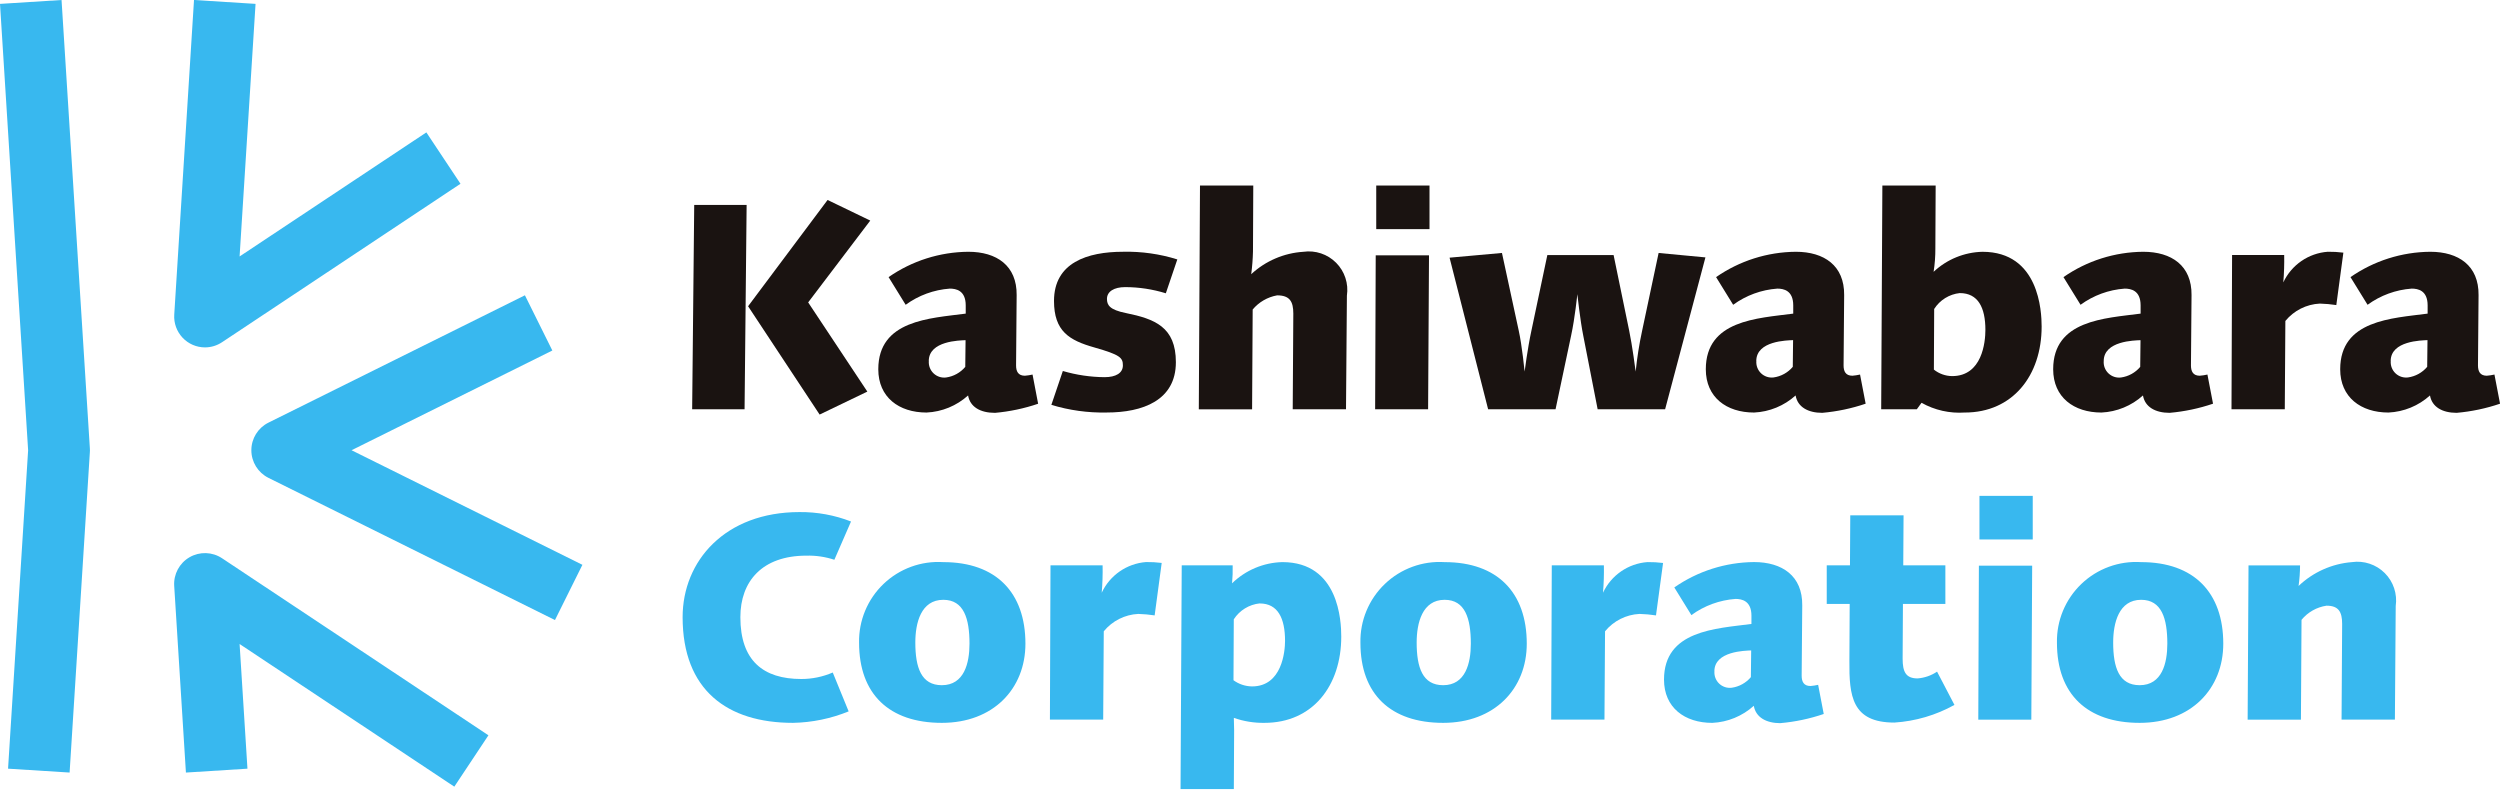
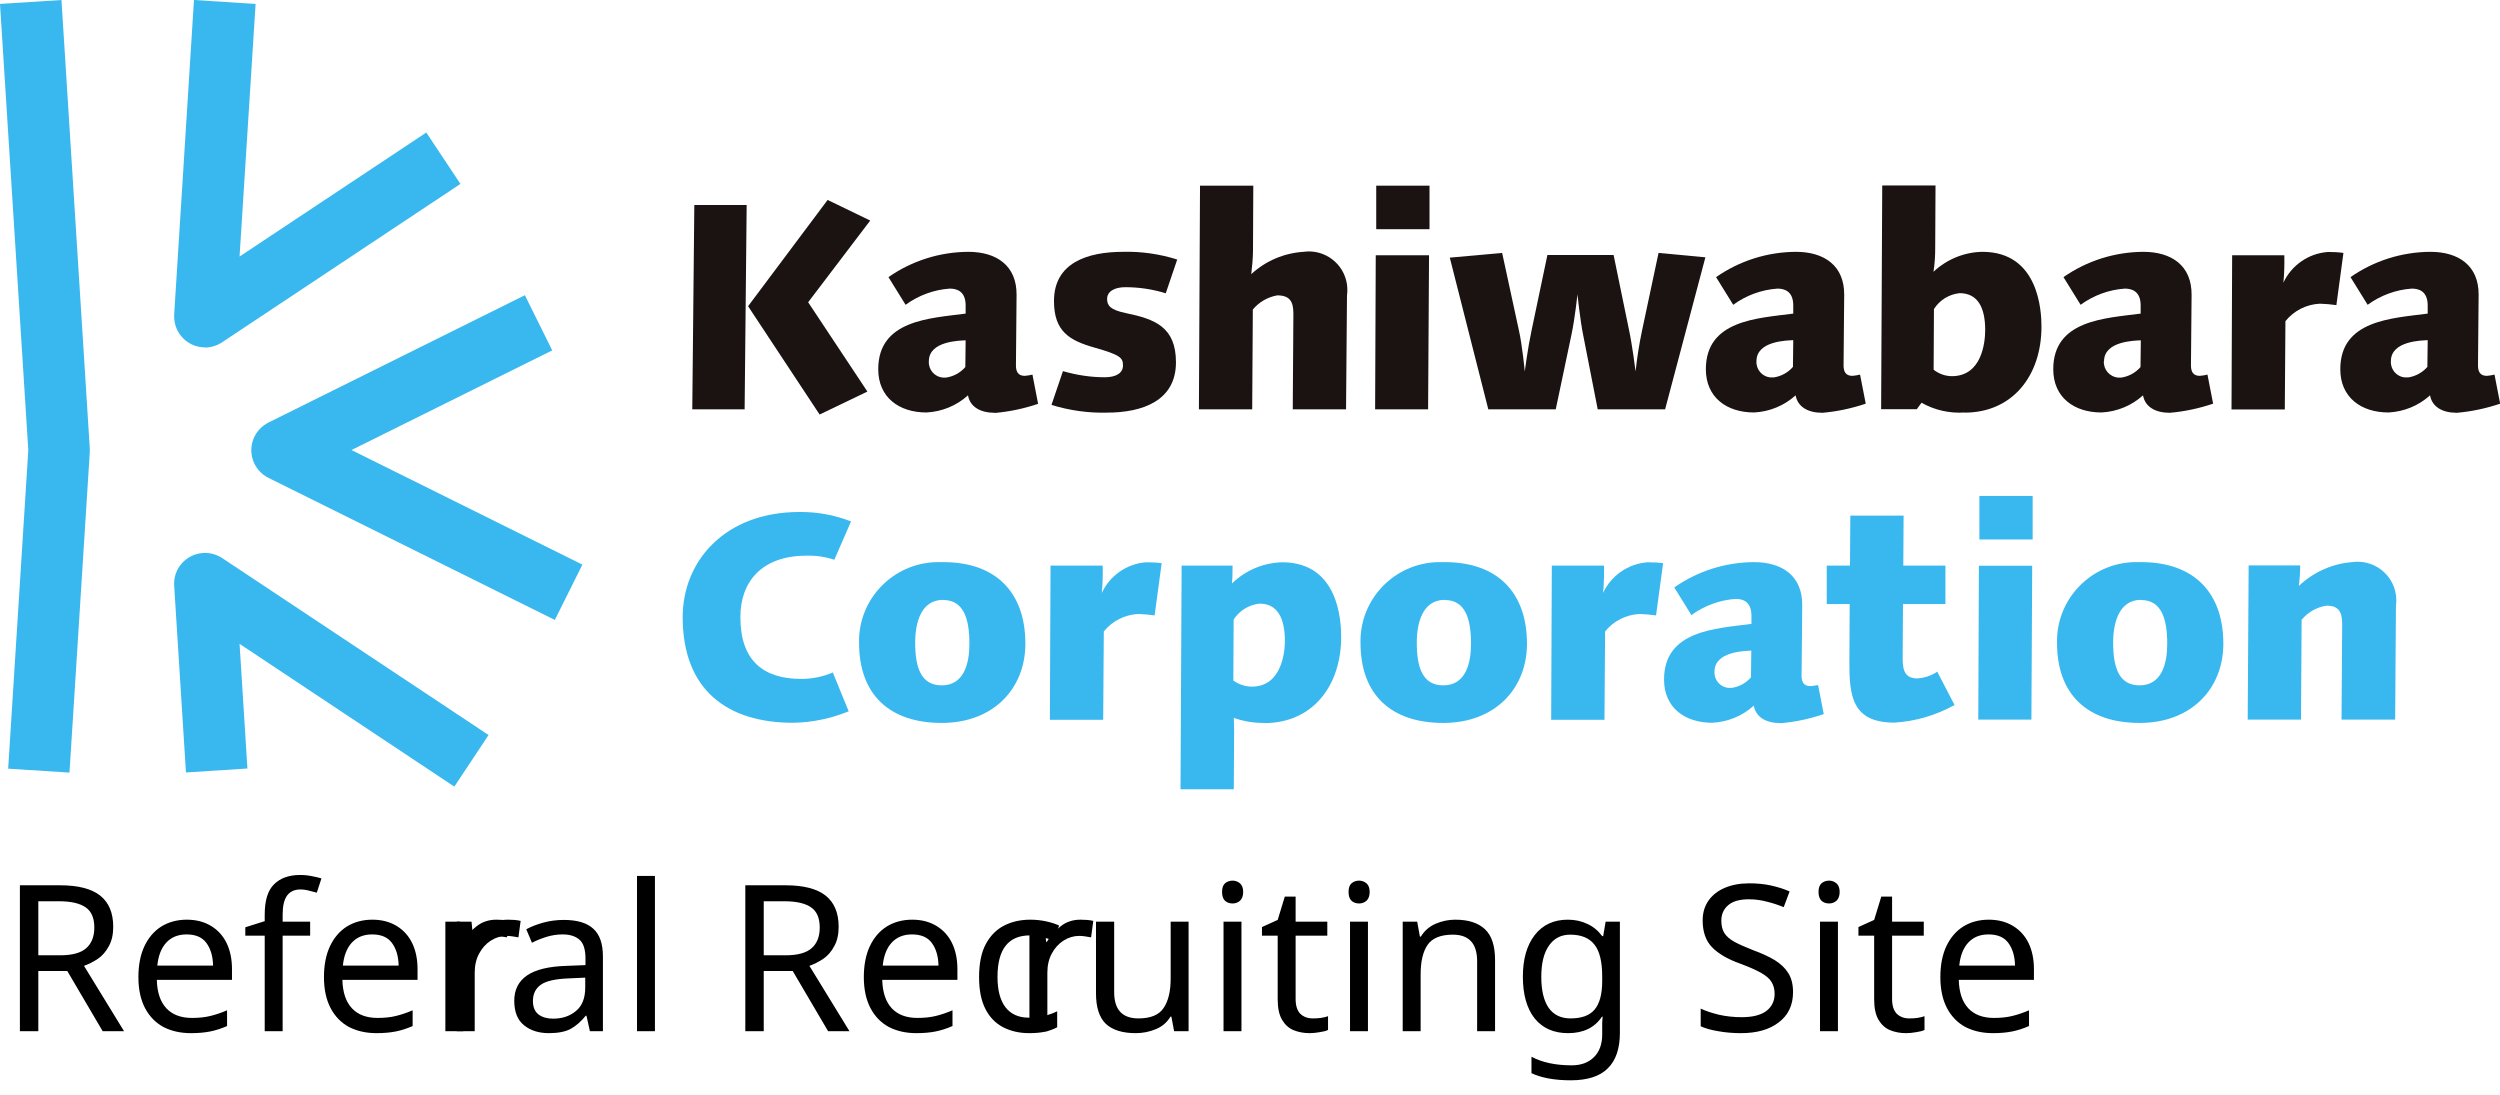
- <svg xmlns="http://www.w3.org/2000/svg" width="159.039" height="50.199" viewBox="0 0 159.039 50.199">
+ <svg xmlns="http://www.w3.org/2000/svg" id="_レイヤー_1" viewBox="0 0 159.04 69.6">
  <defs>
-     <clipPath id="clip-path">
-       <rect id="長方形_11" data-name="長方形 11" width="159.039" height="50.199" fill="none" />
+     <style>.cls-1{fill:none;}.cls-2{clip-path:url(#clippath);}.cls-3{fill:#1a1311;}.cls-4{fill:#38b8ef;}.cls-5{letter-spacing:0em;}.cls-6{letter-spacing:0em;}.cls-7{font-family:FuturaPT-Medium, 'Futura PT';font-size:13px;font-weight:500;}.cls-7,.cls-8{isolation:isolate;}.cls-9{letter-spacing:-.01em;}</style>
+     <clipPath id="clippath">
+       <rect class="cls-1" width="159.04" height="50.2" />
    </clipPath>
  </defs>
-   <g id="logo" clip-path="url(#clip-path)">
-     <path id="パス_1" data-name="パス 1" d="M4.428,49.146.513,48.9,1.789,28.642,0,.247,3.915,0l1.8,28.5c0,.048.006.1.006.147s0,.094-.006.14Z" transform="translate(0 0)" fill="#38b8ef" />
-     <path id="パス_2" data-name="パス 2" d="M37.559,77.54,23.9,68.465l.5,7.931-3.915.247L19.74,64.767a1.962,1.962,0,0,1,3.044-1.757L39.73,74.272Z" transform="translate(-8.658 -27.496)" fill="#38b8ef" />
-     <path id="パス_3" data-name="パス 3" d="M21.7,22.1a1.961,1.961,0,0,1-1.957-2.085L21,0l3.915.246L23.9,16.315,35.781,8.422l2.171,3.268L22.784,21.77A1.962,1.962,0,0,1,21.7,22.1" transform="translate(-8.658 0)" fill="#38b8ef" />
-     <path id="パス_4" data-name="パス 4" d="M47.8,54.127,29.576,45.082a1.962,1.962,0,0,1,0-3.515l16.313-8.1,1.744,3.513L34.86,43.324l14.686,7.289Z" transform="translate(-12.496 -14.682)" fill="#38b8ef" />
-     <path id="パス_5" data-name="パス 5" d="M81.776,35.978H78.442l.131-13h3.334Zm4.046-6.8,3.764,5.675-3.035,1.461L82,29.423l5.057-6.761,2.715,1.311Z" transform="translate(-34.41 -9.941)" fill="#1a1311" />
-     <path id="パス_6" data-name="パス 6" d="M106.944,38.779c-.918,0-1.573-.375-1.7-1.106a4.234,4.234,0,0,1-2.641,1.087c-1.761,0-3.071-.974-3.071-2.753,0-3.128,3.277-3.239,5.562-3.54v-.524c0-.955-.619-1.067-1.012-1.067a5.427,5.427,0,0,0-2.809,1.029l-1.086-1.76a9.01,9.01,0,0,1,5.076-1.612c1.8,0,3.09.881,3.071,2.753l-.037,4.476c0,.375.131.656.561.656a3.354,3.354,0,0,0,.487-.075L109.7,38.2a11.7,11.7,0,0,1-2.753.581m-4.2-3.3a.98.98,0,0,0,1.1,1.049,1.954,1.954,0,0,0,1.218-.674l.019-1.7c-.375.019-2.341.038-2.341,1.33" transform="translate(-43.659 -12.516)" fill="#1a1311" />
-     <path id="パス_7" data-name="パス 7" d="M126.429,31.174a8.8,8.8,0,0,0-2.584-.393c-.712,0-1.161.281-1.161.749,0,.393.168.693,1.2.9,1.836.375,3.184.88,3.184,3.128,0,2.435-2.116,3.2-4.4,3.2a11.243,11.243,0,0,1-3.521-.487l.73-2.154a9.674,9.674,0,0,0,2.659.393c.712,0,1.161-.262,1.161-.749s-.168-.674-1.816-1.142c-1.592-.45-2.566-1.03-2.566-2.959,0-2.435,2.116-3.128,4.4-3.128a10.734,10.734,0,0,1,3.445.487Z" transform="translate(-52.264 -12.516)" fill="#1a1311" />
-     <path id="パス_8" data-name="パス 8" d="M145.223,35.261h-3.39l.038-6.087c0-.768-.225-1.161-1.031-1.161a2.631,2.631,0,0,0-1.554.9l-.037,6.349h-3.39l.075-14.234h3.39l-.019,4.195a13.644,13.644,0,0,1-.112,1.443,5.388,5.388,0,0,1,3.315-1.424,2.451,2.451,0,0,1,2.772,2.79Z" transform="translate(-59.596 -9.224)" fill="#1a1311" />
-     <path id="パス_9" data-name="パス 9" d="M159.213,35.26h-3.37l.037-9.795h3.39Zm-3.3-14.234h3.389V23.8h-3.389Z" transform="translate(-68.363 -9.223)" fill="#1a1311" />
-     <path id="パス_10" data-name="パス 10" d="M177.992,38.612H173.7l-.918-4.7c-.187-.918-.374-2.623-.374-2.623s-.15,1.5-.393,2.623l-.993,4.7h-4.289l-2.453-9.645,3.333-.3,1.068,4.945c.206.917.374,2.6.374,2.6s.188-1.48.431-2.6L170.5,28.8h4.215l.992,4.813c.187.88.412,2.584.412,2.6a23.5,23.5,0,0,1,.411-2.6l1.049-4.945,2.978.281Z" transform="translate(-72.065 -12.575)" fill="#1a1311" />
-     <path id="パス_11" data-name="パス 11" d="M200.725,38.779c-.918,0-1.573-.375-1.7-1.106a4.234,4.234,0,0,1-2.641,1.087c-1.761,0-3.071-.974-3.071-2.753,0-3.128,3.277-3.239,5.562-3.54v-.524c0-.955-.619-1.067-1.012-1.067a5.427,5.427,0,0,0-2.81,1.029l-1.086-1.76a9.01,9.01,0,0,1,5.076-1.612c1.8,0,3.09.881,3.071,2.753l-.037,4.476c0,.375.131.656.561.656a3.354,3.354,0,0,0,.487-.075l.356,1.854a11.7,11.7,0,0,1-2.753.581m-4.2-3.3a.98.98,0,0,0,1.1,1.049,1.954,1.954,0,0,0,1.218-.674l.019-1.7c-.375.019-2.341.038-2.341,1.33" transform="translate(-84.797 -12.516)" fill="#1a1311" />
-     <path id="パス_12" data-name="パス 12" d="M218.511,35.467a4.936,4.936,0,0,1-2.753-.619l-.3.413h-2.266l.075-14.234h3.39l-.019,3.989a9.271,9.271,0,0,1-.112,1.5,4.7,4.7,0,0,1,3.109-1.274c3.6,0,3.764,3.783,3.764,4.757,0,3.128-1.854,5.469-4.888,5.469m-.318-7.6a2.209,2.209,0,0,0-1.63,1.011l-.019,3.858a1.9,1.9,0,0,0,1.161.413c1.91,0,2.116-2.154,2.116-2.94,0-1.424-.468-2.341-1.629-2.341" transform="translate(-93.519 -9.224)" fill="#1a1311" />
-     <path id="パス_13" data-name="パス 13" d="M240.093,38.779c-.918,0-1.574-.375-1.7-1.106a4.234,4.234,0,0,1-2.641,1.087c-1.761,0-3.071-.974-3.071-2.753,0-3.128,3.277-3.239,5.562-3.54v-.524c0-.955-.619-1.067-1.012-1.067a5.425,5.425,0,0,0-2.809,1.029l-1.086-1.76a9.01,9.01,0,0,1,5.076-1.612c1.8,0,3.09.881,3.071,2.753l-.037,4.476c0,.375.131.656.561.656a3.354,3.354,0,0,0,.487-.075l.356,1.854a11.7,11.7,0,0,1-2.753.581m-4.2-3.3A.98.98,0,0,0,237,36.53a1.954,1.954,0,0,0,1.218-.674l.019-1.7c-.375.019-2.341.038-2.341,1.33" transform="translate(-102.067 -12.516)" fill="#1a1311" />
-     <path id="パス_14" data-name="パス 14" d="M259.561,31.924a8.558,8.558,0,0,0-1.049-.094,3.025,3.025,0,0,0-2.192,1.105l-.037,5.618h-3.39l.037-9.814h3.315a16.879,16.879,0,0,1-.056,1.742,3.4,3.4,0,0,1,2.828-1.948,7.273,7.273,0,0,1,.993.056Z" transform="translate(-110.935 -12.517)" fill="#1a1311" />
-     <path id="パス_15" data-name="パス 15" d="M272.621,38.779c-.918,0-1.573-.375-1.7-1.106a4.231,4.231,0,0,1-2.641,1.087c-1.76,0-3.071-.974-3.071-2.753,0-3.128,3.277-3.239,5.562-3.54v-.524c0-.955-.618-1.067-1.012-1.067a5.429,5.429,0,0,0-2.809,1.029l-1.086-1.76a9.011,9.011,0,0,1,5.076-1.612c1.8,0,3.09.881,3.071,2.753l-.037,4.476c0,.375.131.656.561.656a3.355,3.355,0,0,0,.487-.075l.356,1.854a11.707,11.707,0,0,1-2.753.581m-4.2-3.3a.98.98,0,0,0,1.1,1.049,1.954,1.954,0,0,0,1.218-.674l.019-1.7c-.374.019-2.341.038-2.341,1.33" transform="translate(-116.336 -12.516)" fill="#1a1311" />
-     <path id="パス_16" data-name="パス 16" d="M87.019,61.066a5.24,5.24,0,0,0-1.779-.262c-2.81,0-4.2,1.629-4.2,3.914,0,2.772,1.461,3.933,3.877,3.933a5.012,5.012,0,0,0,2-.413l1.011,2.473a9.866,9.866,0,0,1-3.539.73c-4.176,0-7.023-2.079-7.023-6.723,0-3.577,2.7-6.686,7.435-6.686a8.8,8.8,0,0,1,3.278.6Z" transform="translate(-33.941 -25.456)" fill="#38b8ef" />
-     <path id="パス_17" data-name="パス 17" d="M102.621,73.93c-3.352,0-5.263-1.835-5.263-5.094a5.039,5.039,0,0,1,5.357-5.131c3.352,0,5.225,1.929,5.225,5.188,0,2.865-2.042,5.037-5.319,5.037m.094-7.828c-1.424,0-1.779,1.48-1.779,2.716,0,1.592.374,2.716,1.686,2.716,1.424,0,1.76-1.405,1.76-2.641,0-1.592-.356-2.791-1.667-2.791" transform="translate(-42.707 -27.945)" fill="#38b8ef" />
-     <path id="パス_18" data-name="パス 18" d="M125.645,67.094A8.534,8.534,0,0,0,124.6,67a3.027,3.027,0,0,0-2.192,1.105l-.037,5.618h-3.389l.037-9.814h3.315a16.873,16.873,0,0,1-.056,1.742A3.4,3.4,0,0,1,125.1,63.7a7.267,7.267,0,0,1,.993.056Z" transform="translate(-52.191 -27.945)" fill="#38b8ef" />
-     <path id="パス_19" data-name="パス 19" d="M139.128,73.93a5.6,5.6,0,0,1-1.948-.318l.019.786-.019,3.746h-3.39l.075-14.234h3.241a10.151,10.151,0,0,1-.038,1.142,4.754,4.754,0,0,1,3.2-1.348c3.6,0,3.746,3.764,3.746,4.738,0,3.128-1.816,5.488-4.888,5.488m-.3-7.6a2.244,2.244,0,0,0-1.649,1.012l-.019,3.877a2.047,2.047,0,0,0,1.18.393c1.91,0,2.1-2.229,2.1-2.9,0-1.424-.45-2.378-1.61-2.378" transform="translate(-58.689 -27.945)" fill="#38b8ef" />
-     <path id="パス_20" data-name="パス 20" d="M159.437,73.93c-3.352,0-5.263-1.835-5.263-5.094a5.039,5.039,0,0,1,5.357-5.131c3.352,0,5.225,1.929,5.225,5.188,0,2.865-2.042,5.037-5.319,5.037m.094-7.828c-1.424,0-1.779,1.48-1.779,2.716,0,1.592.374,2.716,1.686,2.716,1.424,0,1.76-1.405,1.76-2.641,0-1.592-.356-2.791-1.667-2.791" transform="translate(-67.63 -27.945)" fill="#38b8ef" />
-     <path id="パス_21" data-name="パス 21" d="M182.461,67.094A8.534,8.534,0,0,0,181.412,67a3.027,3.027,0,0,0-2.192,1.105l-.037,5.618h-3.389l.037-9.814h3.315a16.7,16.7,0,0,1-.056,1.742,3.4,3.4,0,0,1,2.829-1.948,7.264,7.264,0,0,1,.992.056Z" transform="translate(-77.114 -27.945)" fill="#38b8ef" />
-     <path id="パス_22" data-name="パス 22" d="M195.989,73.949c-.918,0-1.573-.374-1.7-1.105a4.236,4.236,0,0,1-2.641,1.086c-1.761,0-3.071-.974-3.071-2.753,0-3.128,3.277-3.24,5.562-3.54v-.524c0-.955-.619-1.068-1.012-1.068a5.427,5.427,0,0,0-2.809,1.029l-1.086-1.76A9.01,9.01,0,0,1,194.3,63.7c1.8,0,3.09.881,3.071,2.753l-.037,4.476c0,.375.131.656.561.656a3.354,3.354,0,0,0,.487-.075l.356,1.854a11.67,11.67,0,0,1-2.753.582m-4.2-3.3a.98.98,0,0,0,1.1,1.049,1.956,1.956,0,0,0,1.218-.674l.019-1.7c-.375.019-2.341.038-2.341,1.33" transform="translate(-82.72 -27.944)" fill="#38b8ef" />
-     <path id="パス_23" data-name="パス 23" d="M211.329,71.584c-2.715,0-2.884-1.7-2.866-3.933l.019-3.614h-1.46V61.583H208.5l.019-3.184h3.39l-.019,3.184h2.679v2.454h-2.7l-.019,3.483c0,.843.206,1.255.955,1.255a2.588,2.588,0,0,0,1.236-.431l1.105,2.116a9.052,9.052,0,0,1-3.821,1.124" transform="translate(-90.813 -25.617)" fill="#38b8ef" />
-     <path id="パス_24" data-name="パス 24" d="M227.574,70.431H224.2l.038-9.795h3.39Zm-3.3-14.234h3.39v2.772h-3.39Z" transform="translate(-98.35 -24.651)" fill="#38b8ef" />
-     <path id="パス_25" data-name="パス 25" d="M238.374,73.93c-3.352,0-5.263-1.835-5.263-5.094a5.038,5.038,0,0,1,5.356-5.131c3.352,0,5.225,1.929,5.225,5.188,0,2.865-2.042,5.037-5.319,5.037m.094-7.828c-1.423,0-1.779,1.48-1.779,2.716,0,1.592.374,2.716,1.685,2.716,1.424,0,1.76-1.405,1.76-2.641,0-1.592-.356-2.791-1.667-2.791" transform="translate(-102.257 -27.945)" fill="#38b8ef" />
-     <path id="パス_26" data-name="パス 26" d="M264.093,73.723H260.7l.037-6.087c0-.768-.225-1.161-.993-1.161a2.541,2.541,0,0,0-1.591.9l-.038,6.349h-3.39l.056-9.813h3.278a9.586,9.586,0,0,1-.094,1.31,5.555,5.555,0,0,1,3.39-1.517,2.464,2.464,0,0,1,2.79,2.791Z" transform="translate(-111.74 -27.944)" fill="#38b8ef" />
+   <g class="cls-2">
+     <g id="_グループ_237">
+       <path id="_パス_1" class="cls-4" d="m4.43,49.15l-3.91-.25,1.28-20.26L0,.25l3.91-.25,1.8,28.5s0,.1,0,.15,0,.09,0,.14l-1.29,20.36Z" />
+       <path id="_パス_2" class="cls-4" d="m28.9,50.04l-13.66-9.08.5,7.93-3.91.25-.75-11.88c-.07-1.08.75-2.01,1.84-2.08.43-.03.85.09,1.21.32l16.95,11.26-2.17,3.27Z" />
+       <path id="_パス_3" class="cls-4" d="m13.04,22.1c-1.08,0-1.96-.88-1.96-1.96,0-.04,0-.08,0-.12L12.34,0l3.92.25-1.02,16.07,11.88-7.89,2.17,3.27-15.17,10.08c-.32.21-.7.33-1.08.33" />
+       <path id="_パス_4" class="cls-4" d="m35.3,39.44l-18.22-9.04c-.97-.48-1.37-1.66-.89-2.63.19-.38.5-.69.89-.89l16.31-8.1,1.74,3.51-12.77,6.34,14.69,7.29-1.75,3.51Z" />
+       <path id="_パス_5" class="cls-3" d="m47.37,26.04h-3.33l.13-13h3.33l-.13,13Zm4.05-6.8l3.76,5.67-3.04,1.46-4.55-6.89,5.06-6.76,2.71,1.31-3.95,5.2Z" />
+       <path id="_パス_6" class="cls-3" d="m63.28,26.26c-.92,0-1.57-.38-1.7-1.11-.73.66-1.66,1.04-2.64,1.09-1.76,0-3.07-.97-3.07-2.75,0-3.13,3.28-3.24,5.56-3.54v-.52c0-.95-.62-1.07-1.01-1.07-1.01.07-1.99.43-2.81,1.03l-1.09-1.76c1.49-1.04,3.26-1.6,5.08-1.61,1.8,0,3.09.88,3.07,2.75l-.04,4.48c0,.38.13.66.56.66.16-.01.33-.04.49-.08l.36,1.86c-.89.3-1.82.5-2.75.58m-4.2-3.3c-.04.54.36,1.01.9,1.05.07,0,.13,0,.2,0,.47-.07.91-.31,1.22-.67l.02-1.7c-.38.02-2.34.04-2.34,1.33" />
+       <path id="_パス_7" class="cls-3" d="m74.17,18.66c-.84-.26-1.71-.39-2.58-.39-.71,0-1.16.28-1.16.75,0,.39.17.69,1.2.9,1.84.38,3.18.88,3.18,3.13,0,2.44-2.12,3.2-4.4,3.2-1.19.03-2.38-.14-3.52-.49l.73-2.15c.86.25,1.76.39,2.66.39.71,0,1.16-.26,1.16-.75s-.17-.67-1.82-1.14c-1.59-.45-2.57-1.03-2.57-2.96,0-2.43,2.12-3.13,4.4-3.13,1.17-.03,2.33.14,3.44.49l-.73,2.15Z" />
+       <path id="_パス_8" class="cls-3" d="m85.63,26.04h-3.39l.04-6.09c0-.77-.23-1.16-1.03-1.16-.61.11-1.16.43-1.55.9l-.04,6.35h-3.39l.07-14.23h3.39l-.02,4.19c-.01.48-.05.96-.11,1.44.91-.84,2.08-1.34,3.32-1.42,1.34-.19,2.58.74,2.77,2.08.03.24.03.48,0,.71l-.06,7.23Z" />
+       <path id="_パス_9" class="cls-3" d="m90.85,26.04h-3.37l.04-9.8h3.39l-.06,9.8Zm-3.3-14.23h3.39v2.77h-3.39v-2.77Z" />
+       <path id="_パス_10" class="cls-3" d="m105.93,26.04h-4.29l-.92-4.7c-.19-.92-.37-2.62-.37-2.62,0,0-.15,1.5-.39,2.62l-.99,4.7h-4.29l-2.45-9.65,3.33-.3,1.07,4.94c.21.92.37,2.6.37,2.6,0,0,.19-1.48.43-2.6l1.01-4.81h4.21l.99,4.81c.19.88.41,2.58.41,2.6.09-.87.23-1.74.41-2.6l1.05-4.94,2.98.28-2.56,9.66Z" />
+       <path id="_パス_11" class="cls-3" d="m115.93,26.26c-.92,0-1.57-.38-1.7-1.11-.73.66-1.66,1.04-2.64,1.09-1.76,0-3.07-.97-3.07-2.75,0-3.13,3.28-3.24,5.56-3.54v-.52c0-.95-.62-1.07-1.01-1.07-1.01.07-1.99.43-2.81,1.03l-1.09-1.76c1.49-1.04,3.26-1.6,5.08-1.61,1.8,0,3.09.88,3.07,2.75l-.04,4.48c0,.38.13.66.56.66.16-.01.33-.04.49-.08l.36,1.85c-.89.3-1.82.5-2.75.58m-4.2-3.3c-.04.54.36,1.01.9,1.05.07,0,.13,0,.2,0,.47-.07.91-.31,1.22-.67l.02-1.7c-.38.02-2.34.04-2.34,1.33" />
+       <path id="_パス_12" class="cls-3" d="m124.99,26.24c-.96.07-1.92-.15-2.75-.62l-.3.41h-2.27l.07-14.23h3.39l-.02,3.99c0,.5-.03,1-.11,1.5.84-.79,1.95-1.25,3.11-1.27,3.6,0,3.76,3.78,3.76,4.76,0,3.13-1.85,5.47-4.89,5.47m-.32-7.6c-.67.07-1.27.44-1.63,1.01l-.02,3.86c.33.26.74.41,1.16.41,1.91,0,2.12-2.15,2.12-2.94,0-1.42-.47-2.34-1.63-2.34" />
+       <path id="_パス_13" class="cls-3" d="m138.03,26.26c-.92,0-1.57-.38-1.7-1.11-.73.66-1.66,1.04-2.64,1.09-1.76,0-3.07-.97-3.07-2.75,0-3.13,3.28-3.24,5.56-3.54v-.52c0-.95-.62-1.07-1.01-1.07-1.01.07-1.99.43-2.81,1.03l-1.09-1.76c1.49-1.04,3.26-1.6,5.08-1.61,1.8,0,3.09.88,3.07,2.75l-.04,4.48c0,.38.13.66.56.66.16-.01.33-.04.49-.08l.36,1.85c-.89.3-1.82.5-2.75.58m-4.2-3.3c-.04.54.36,1.01.9,1.06.07,0,.14,0,.21,0,.47-.07.91-.31,1.22-.67l.02-1.7c-.38.02-2.34.04-2.34,1.33" />
+       <path id="_パス_14" class="cls-3" d="m148.63,19.41c-.35-.05-.7-.08-1.05-.09-.85.04-1.65.44-2.19,1.11l-.04,5.62h-3.39l.04-9.81h3.32c.01.58,0,1.16-.06,1.74.52-1.11,1.6-1.86,2.83-1.95.33,0,.66.01.99.06l-.45,3.33Z" />
+       <path id="_パス_15" class="cls-3" d="m156.29,26.26c-.92,0-1.57-.38-1.7-1.11-.73.66-1.66,1.04-2.64,1.09-1.76,0-3.07-.97-3.07-2.75,0-3.13,3.28-3.24,5.56-3.54v-.52c0-.95-.62-1.07-1.01-1.07-1.01.07-1.99.43-2.81,1.03l-1.09-1.76c1.49-1.04,3.26-1.6,5.08-1.61,1.8,0,3.09.88,3.07,2.75l-.04,4.48c0,.38.13.66.56.66.16-.01.33-.04.49-.08l.36,1.85c-.89.3-1.82.5-2.75.58m-4.2-3.3c-.04.54.36,1.01.9,1.05.07,0,.13,0,.2,0,.47-.07.91-.31,1.22-.67l.02-1.7c-.37.02-2.34.04-2.34,1.33" />
+       <path id="_パス_16" class="cls-4" d="m53.08,35.61c-.57-.19-1.18-.28-1.78-.26-2.81,0-4.2,1.63-4.2,3.91,0,2.77,1.46,3.93,3.88,3.93.69,0,1.37-.14,2-.41l1.01,2.47c-1.12.46-2.32.71-3.54.73-4.18,0-7.02-2.08-7.02-6.72,0-3.58,2.7-6.69,7.43-6.69,1.12-.01,2.23.19,3.28.6l-1.06,2.43Z" />
+       <path id="_パス_17" class="cls-4" d="m59.91,45.99c-3.35,0-5.26-1.83-5.26-5.09-.06-2.78,2.15-5.08,4.94-5.14.14,0,.28,0,.42,0,3.35,0,5.22,1.93,5.22,5.19,0,2.86-2.04,5.04-5.32,5.04m.09-7.83c-1.42,0-1.78,1.48-1.78,2.72,0,1.59.37,2.72,1.69,2.72,1.42,0,1.76-1.4,1.76-2.64,0-1.59-.36-2.79-1.67-2.79" />
+       <path id="_パス_18" class="cls-4" d="m73.45,39.15c-.35-.05-.7-.08-1.04-.09-.85.04-1.65.44-2.19,1.11l-.04,5.62h-3.39l.04-9.81h3.32c.01.58,0,1.16-.06,1.74.52-1.11,1.6-1.86,2.82-1.95.33,0,.66.01.99.06l-.45,3.34Z" />
+       <path id="_パス_19" class="cls-4" d="m80.44,45.99c-.66.01-1.32-.1-1.95-.32l.02.79-.02,3.75h-3.39l.07-14.23h3.24c0,.38,0,.76-.04,1.14.86-.84,2-1.32,3.2-1.35,3.6,0,3.75,3.76,3.75,4.74,0,3.13-1.82,5.49-4.89,5.49m-.3-7.6c-.67.07-1.28.44-1.65,1.01l-.02,3.88c.34.25.76.39,1.18.39,1.91,0,2.1-2.23,2.1-2.9,0-1.42-.45-2.38-1.61-2.38" />
+       <path id="_パス_20" class="cls-4" d="m91.81,45.99c-3.35,0-5.26-1.83-5.26-5.09-.06-2.78,2.15-5.08,4.94-5.14.14,0,.28,0,.42,0,3.35,0,5.23,1.93,5.23,5.19,0,2.86-2.04,5.04-5.32,5.04m.09-7.83c-1.42,0-1.78,1.48-1.78,2.72,0,1.59.37,2.72,1.69,2.72,1.42,0,1.76-1.4,1.76-2.64,0-1.59-.36-2.79-1.67-2.79" />
+       <path id="_パス_21" class="cls-4" d="m105.35,39.15c-.35-.05-.7-.08-1.05-.09-.85.04-1.65.44-2.19,1.11l-.04,5.62h-3.39l.04-9.81h3.32c.01.58,0,1.16-.06,1.74.52-1.11,1.6-1.86,2.83-1.95.33,0,.66.01.99.06l-.45,3.33Z" />
+       <path id="_パス_22" class="cls-4" d="m113.27,46c-.92,0-1.57-.37-1.7-1.11-.73.66-1.66,1.04-2.64,1.09-1.76,0-3.07-.97-3.07-2.75,0-3.13,3.28-3.24,5.56-3.54v-.52c0-.96-.62-1.07-1.01-1.07-1.01.07-1.99.43-2.81,1.03l-1.09-1.76c1.49-1.04,3.25-1.6,5.07-1.61,1.8,0,3.09.88,3.07,2.75l-.04,4.48c0,.38.13.66.56.66.16-.01.33-.04.49-.07l.36,1.85c-.89.3-1.82.5-2.75.58m-4.2-3.3c-.04.54.36,1.01.9,1.05.07,0,.13,0,.2,0,.47-.07.91-.31,1.22-.67l.02-1.7c-.38.02-2.34.04-2.34,1.33" />
+       <path id="_パス_23" class="cls-4" d="m120.52,45.97c-2.71,0-2.88-1.7-2.87-3.93l.02-3.61h-1.46v-2.45h1.48l.02-3.18h3.39l-.02,3.18h2.68v2.45h-2.7l-.02,3.48c0,.84.21,1.25.96,1.25.44-.04.87-.18,1.24-.43l1.1,2.12c-1.17.65-2.48,1.04-3.82,1.12" />
+       <path id="_パス_24" class="cls-4" d="m129.22,45.78h-3.37l.04-9.79h3.39l-.05,9.79Zm-3.3-14.23h3.39v2.77h-3.39v-2.77Z" />
+       <path id="_パス_25" class="cls-4" d="m136.12,45.99c-3.35,0-5.26-1.83-5.26-5.09-.06-2.78,2.15-5.08,4.93-5.14.14,0,.28,0,.42,0,3.35,0,5.23,1.93,5.23,5.19,0,2.86-2.04,5.04-5.32,5.04m.09-7.83c-1.42,0-1.78,1.48-1.78,2.72,0,1.59.37,2.72,1.68,2.72,1.42,0,1.76-1.4,1.76-2.64,0-1.59-.36-2.79-1.67-2.79" />
+       <path id="_パス_26" class="cls-4" d="m152.35,45.78h-3.39l.04-6.09c0-.77-.23-1.16-.99-1.16-.62.09-1.19.41-1.59.9l-.04,6.35h-3.39l.06-9.81h3.28c0,.44-.03.88-.09,1.31.92-.88,2.12-1.42,3.39-1.52,1.35-.19,2.6.74,2.79,2.09.03.23.03.47,0,.7l-.05,7.23Z" />
+     </g>
+   </g>
+   <g id="Referral_Recruiting_site" class="cls-8">
+     <text class="cls-7" transform="translate(0 65.6)">
+       <tspan class="cls-6" x="0" y="0">Refer</tspan>
+       <tspan class="cls-9" x="27.95" y="0">r</tspan>
+       <tspan class="cls-5" x="32.12" y="0">al Rec</tspan>
+       <tspan x="64.38" y="0">r</tspan>
+       <tspan class="cls-6" x="68.69" y="0">uiting Site</tspan>
+     </text>
  </g>
</svg>
